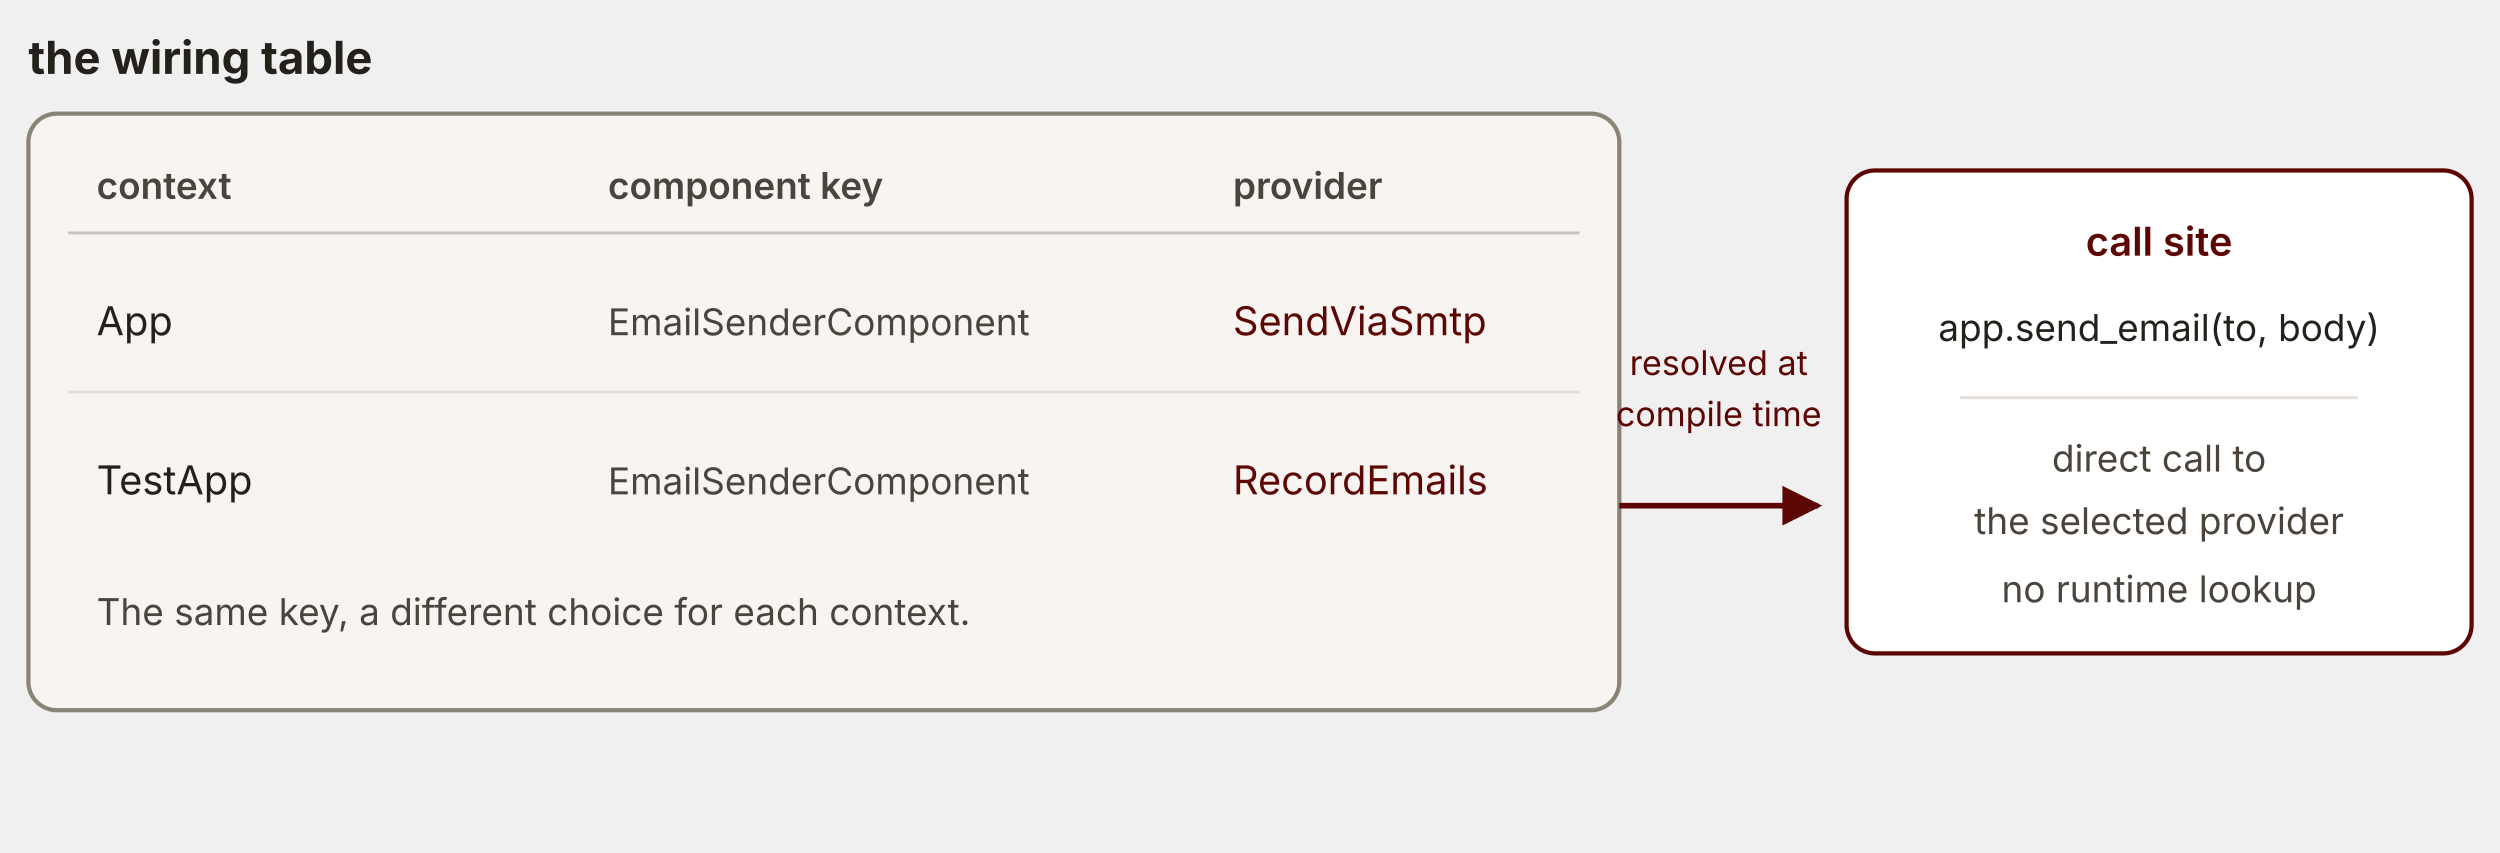
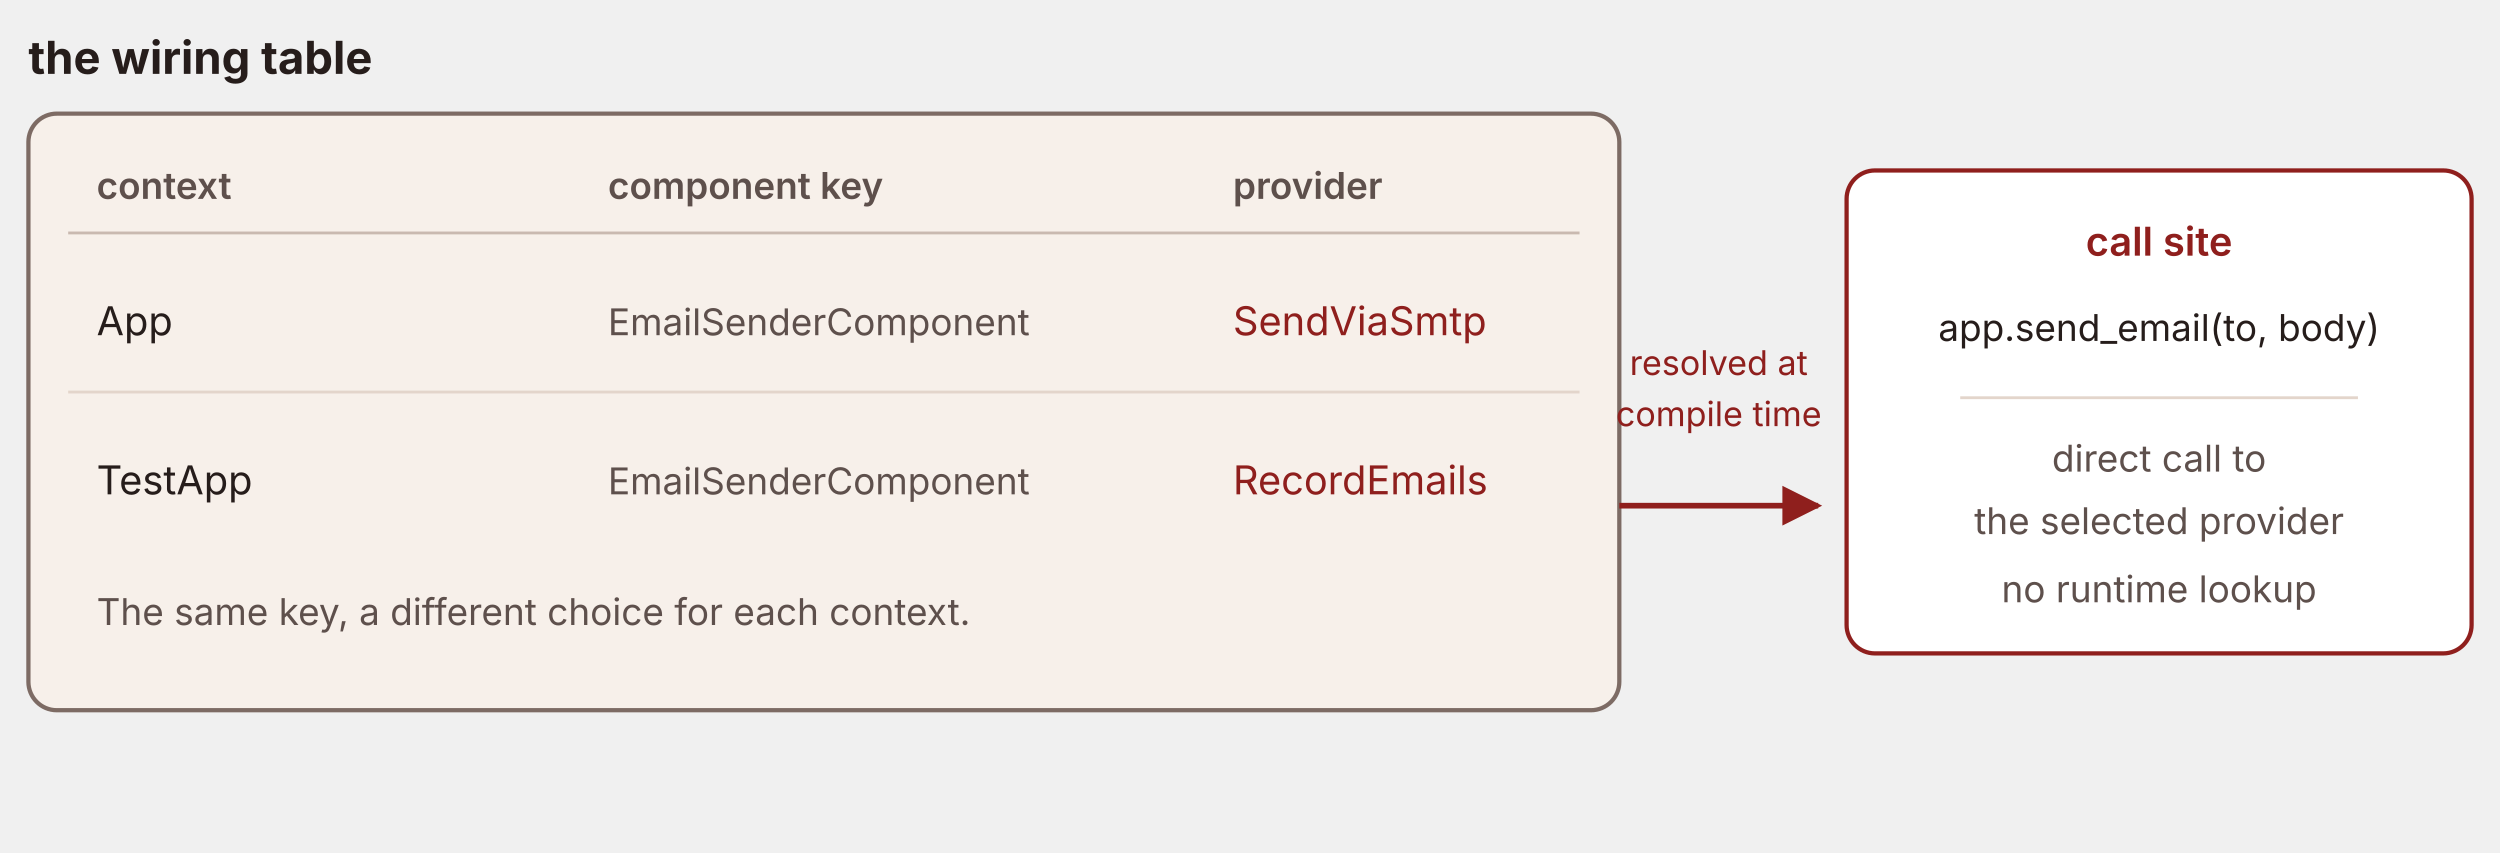
<svg xmlns="http://www.w3.org/2000/svg" viewBox="0 0 880 300" role="img" aria-labelledby="title desc" font-family="ui-sans-serif, system-ui, -apple-system, Segoe UI, sans-serif">
  <defs>
    <marker id="arrow" viewBox="0 0 10 10" refX="9" refY="5" markerWidth="7" markerHeight="7" orient="auto-start-reverse">
-       <path d="M 0 0 L 10 5 L 0 10 z" fill="#5D0705" />
+       <path d="M 0 0 L 10 5 L 0 10 z" fill="#8f1f1d" />
    </marker>
  </defs>
-   <text x="10" y="26" font-size="16" font-weight="700" fill="#24201c">the wiring table</text>
-   <rect x="10" y="40" width="560" height="210" rx="10" fill="#f7f4f2" stroke="#8a8378" stroke-width="1.5" />
-   <text x="34" y="70" font-size="13" font-weight="600" fill="#4a443c">context</text>
-   <text x="214" y="70" font-size="13" font-weight="600" fill="#4a443c">component key</text>
-   <text x="434" y="70" font-size="13" font-weight="600" fill="#4a443c">provider</text>
-   <path d="M 24 82 L 556 82" stroke="#c9c2ba" stroke-width="1" />
-   <text x="34" y="118" font-size="14" fill="#24201c">App</text>
-   <text x="214" y="118" font-size="13" fill="#4a443c">EmailSenderComponent</text>
-   <text x="434" y="118" font-size="14" fill="#5D0705">SendViaSmtp</text>
-   <path d="M 24 138 L 556 138" stroke="#e2ddd8" stroke-width="1" />
-   <text x="34" y="174" font-size="14" fill="#24201c">TestApp</text>
-   <text x="214" y="174" font-size="13" fill="#4a443c">EmailSenderComponent</text>
-   <text x="434" y="174" font-size="14" fill="#5D0705">RecordEmails</text>
-   <text x="34" y="220" font-size="13" fill="#4a443c">The same key, a different choice for each context.</text>
-   <path d="M 570 178 L 640 178" stroke="#5D0705" stroke-width="2" marker-end="url(#arrow)" />
-   <text x="605" y="132" text-anchor="middle" font-size="12" fill="#5D0705">resolved at</text>
-   <text x="605" y="150" text-anchor="middle" font-size="12" fill="#5D0705">compile time</text>
-   <rect x="650" y="60" width="220" height="170" rx="10" fill="#ffffff" stroke="#5D0705" stroke-width="1.5" />
-   <text x="760" y="90" text-anchor="middle" font-size="14" font-weight="600" fill="#5D0705">call site</text>
-   <text x="760" y="120" text-anchor="middle" font-size="13" fill="#24201c">app.send_email(to, body)</text>
-   <path d="M 690 140 L 830 140" stroke="#e2ddd8" stroke-width="1" />
-   <text x="760" y="166" text-anchor="middle" font-size="13" fill="#4a443c">direct call to</text>
-   <text x="760" y="188" text-anchor="middle" font-size="13" fill="#4a443c">the selected provider</text>
-   <text x="760" y="212" text-anchor="middle" font-size="13" fill="#4a443c">no runtime lookup</text>
+   <text x="10" y="26" font-size="16" font-weight="700" fill="#261d1b">the wiring table</text>
+   <rect x="10" y="40" width="560" height="210" rx="10" fill="#f7f0ea" stroke="#7d6b64" stroke-width="1.5" />
+   <text x="34" y="70" font-size="13" font-weight="600" fill="#5e504c">context</text>
+   <text x="214" y="70" font-size="13" font-weight="600" fill="#5e504c">component key</text>
+   <text x="434" y="70" font-size="13" font-weight="600" fill="#5e504c">provider</text>
+   <path d="M 24 82 L 556 82" stroke="#c9b9b0" stroke-width="1" />
+   <text x="34" y="118" font-size="14" fill="#261d1b">App</text>
+   <text x="214" y="118" font-size="13" fill="#5e504c">EmailSenderComponent</text>
+   <text x="434" y="118" font-size="14" fill="#8f1f1d">SendViaSmtp</text>
+   <path d="M 24 138 L 556 138" stroke="#e3d5cb" stroke-width="1" />
+   <text x="34" y="174" font-size="14" fill="#261d1b">TestApp</text>
+   <text x="214" y="174" font-size="13" fill="#5e504c">EmailSenderComponent</text>
+   <text x="434" y="174" font-size="14" fill="#8f1f1d">RecordEmails</text>
+   <text x="34" y="220" font-size="13" fill="#5e504c">The same key, a different choice for each context.</text>
+   <path d="M 570 178 L 640 178" stroke="#8f1f1d" stroke-width="2" marker-end="url(#arrow)" />
+   <text x="605" y="132" text-anchor="middle" font-size="12" fill="#8f1f1d">resolved at</text>
+   <text x="605" y="150" text-anchor="middle" font-size="12" fill="#8f1f1d">compile time</text>
+   <rect x="650" y="60" width="220" height="170" rx="10" fill="#ffffff" stroke="#8f1f1d" stroke-width="1.5" />
+   <text x="760" y="90" text-anchor="middle" font-size="14" font-weight="600" fill="#8f1f1d">call site</text>
+   <text x="760" y="120" text-anchor="middle" font-size="13" fill="#261d1b">app.send_email(to, body)</text>
+   <path d="M 690 140 L 830 140" stroke="#e3d5cb" stroke-width="1" />
+   <text x="760" y="166" text-anchor="middle" font-size="13" fill="#5e504c">direct call to</text>
+   <text x="760" y="188" text-anchor="middle" font-size="13" fill="#5e504c">the selected provider</text>
+   <text x="760" y="212" text-anchor="middle" font-size="13" fill="#5e504c">no runtime lookup</text>
</svg>
